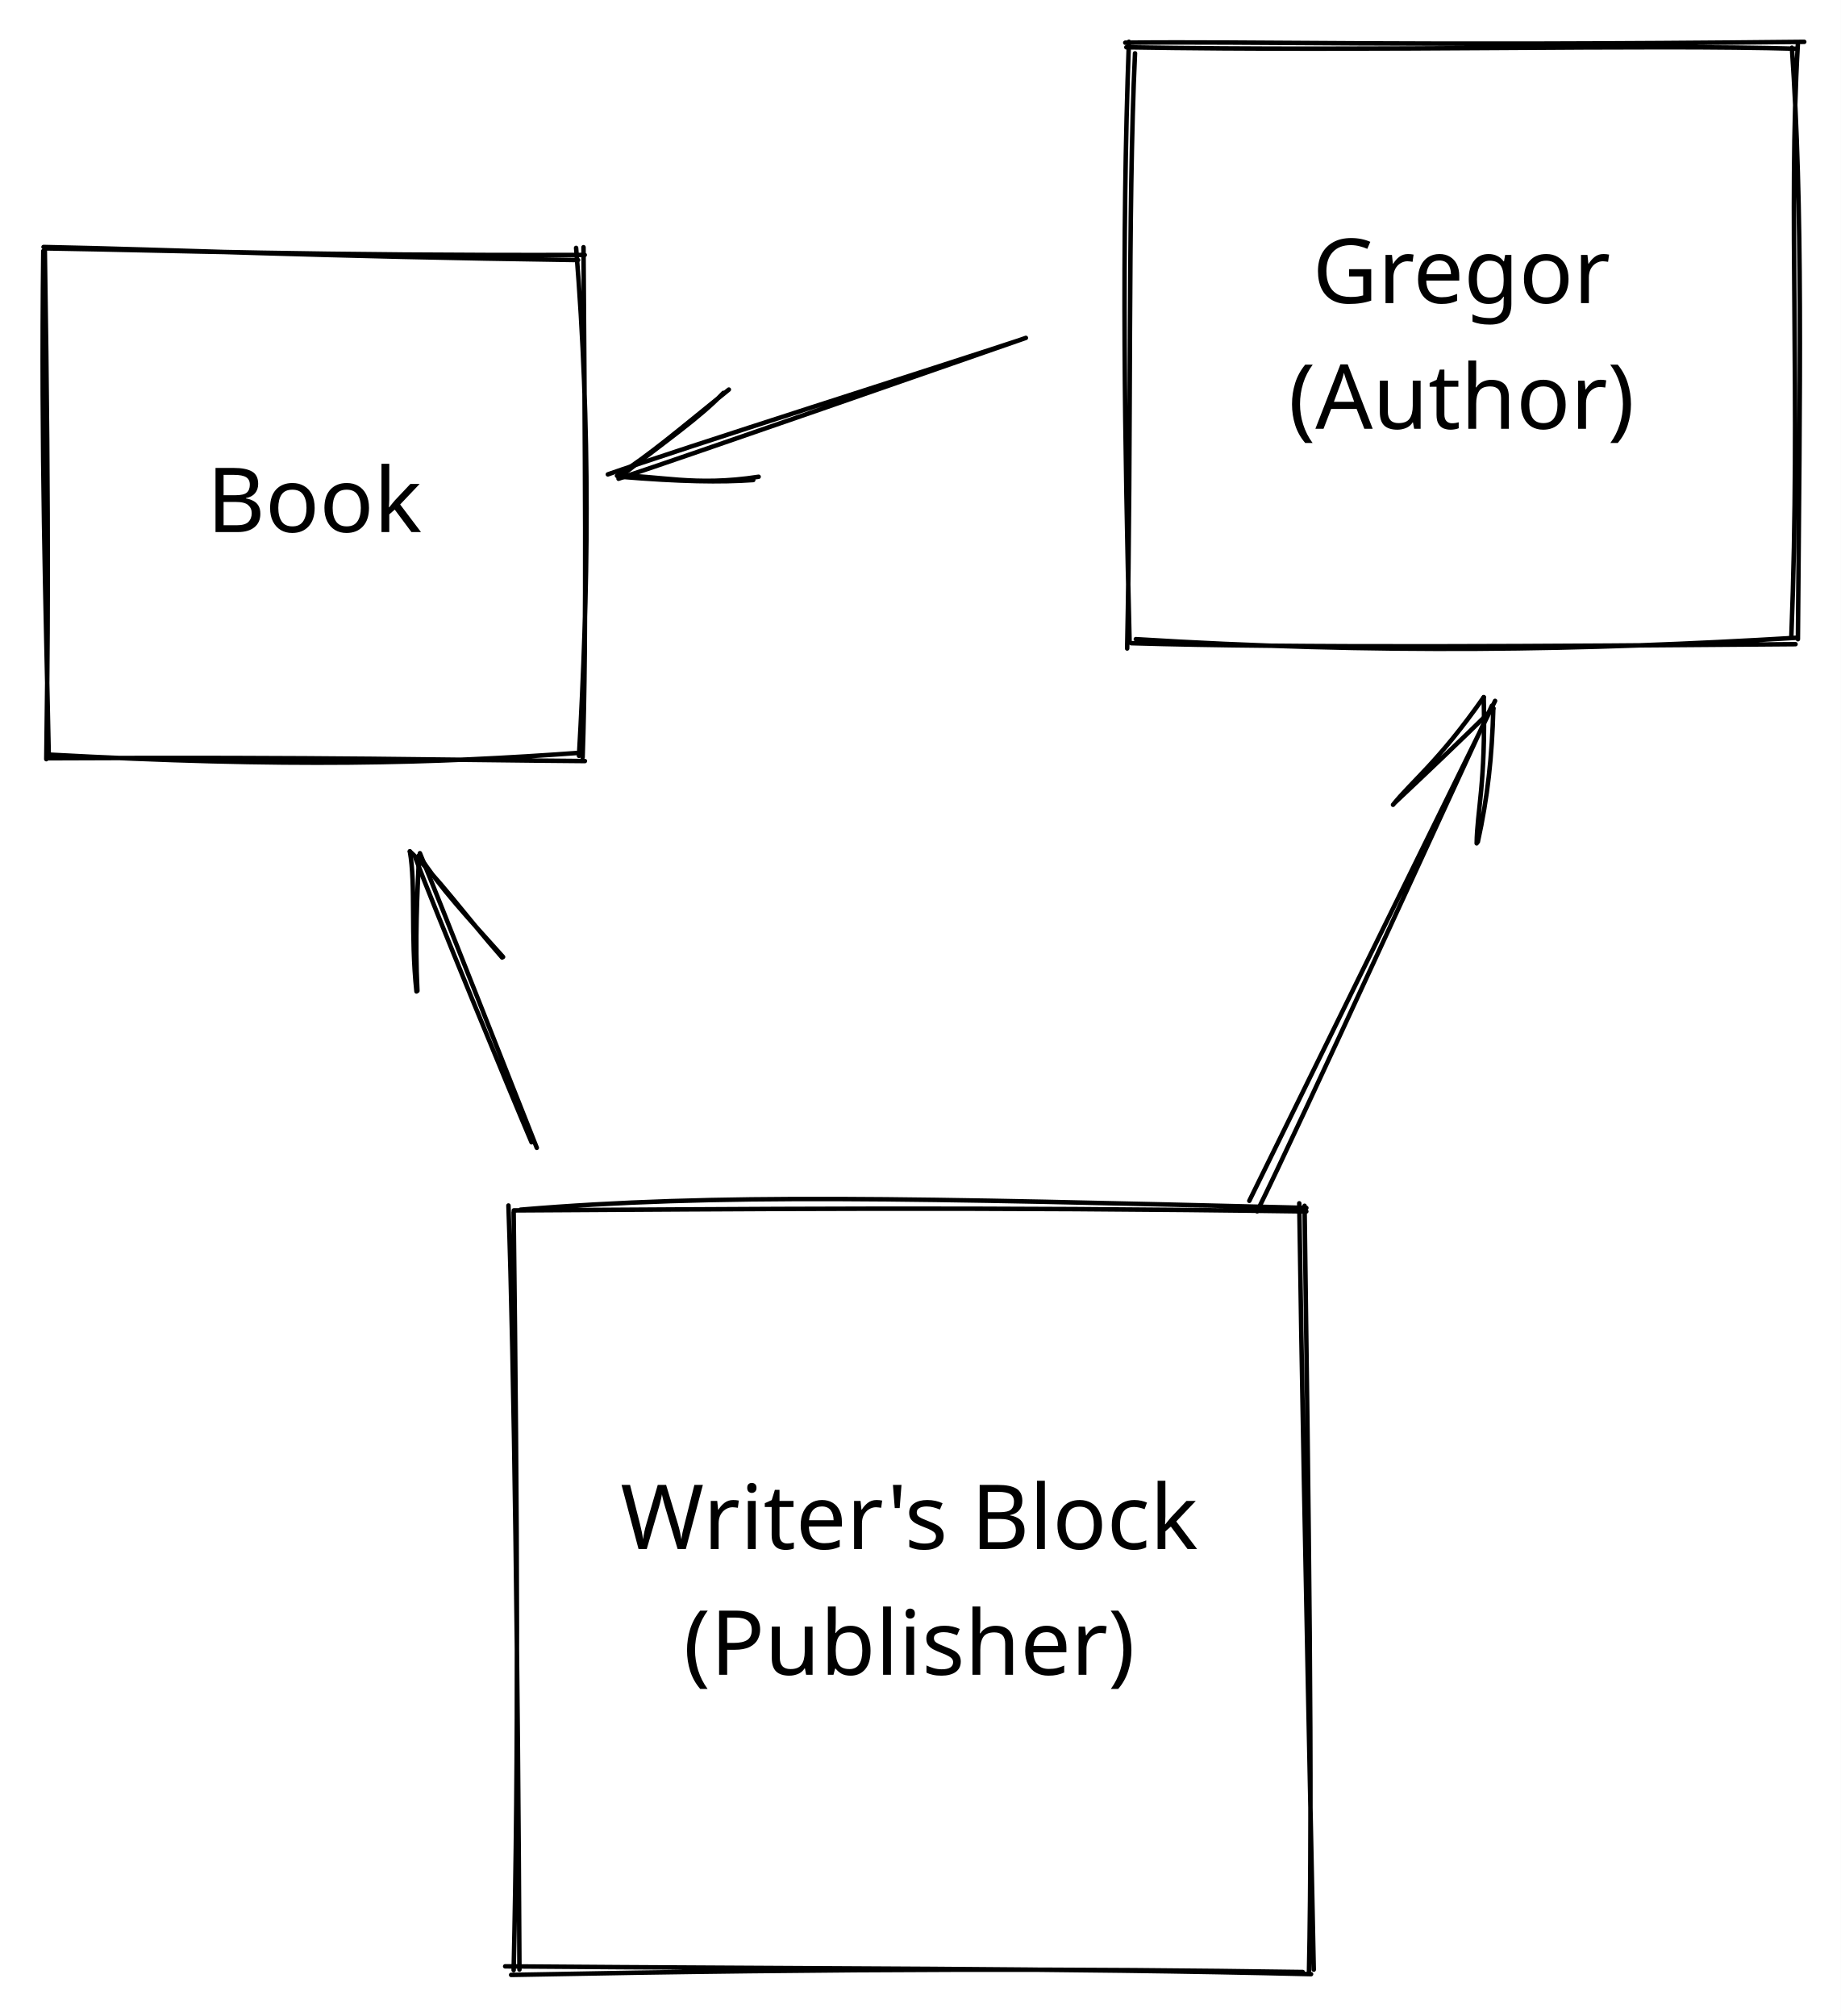
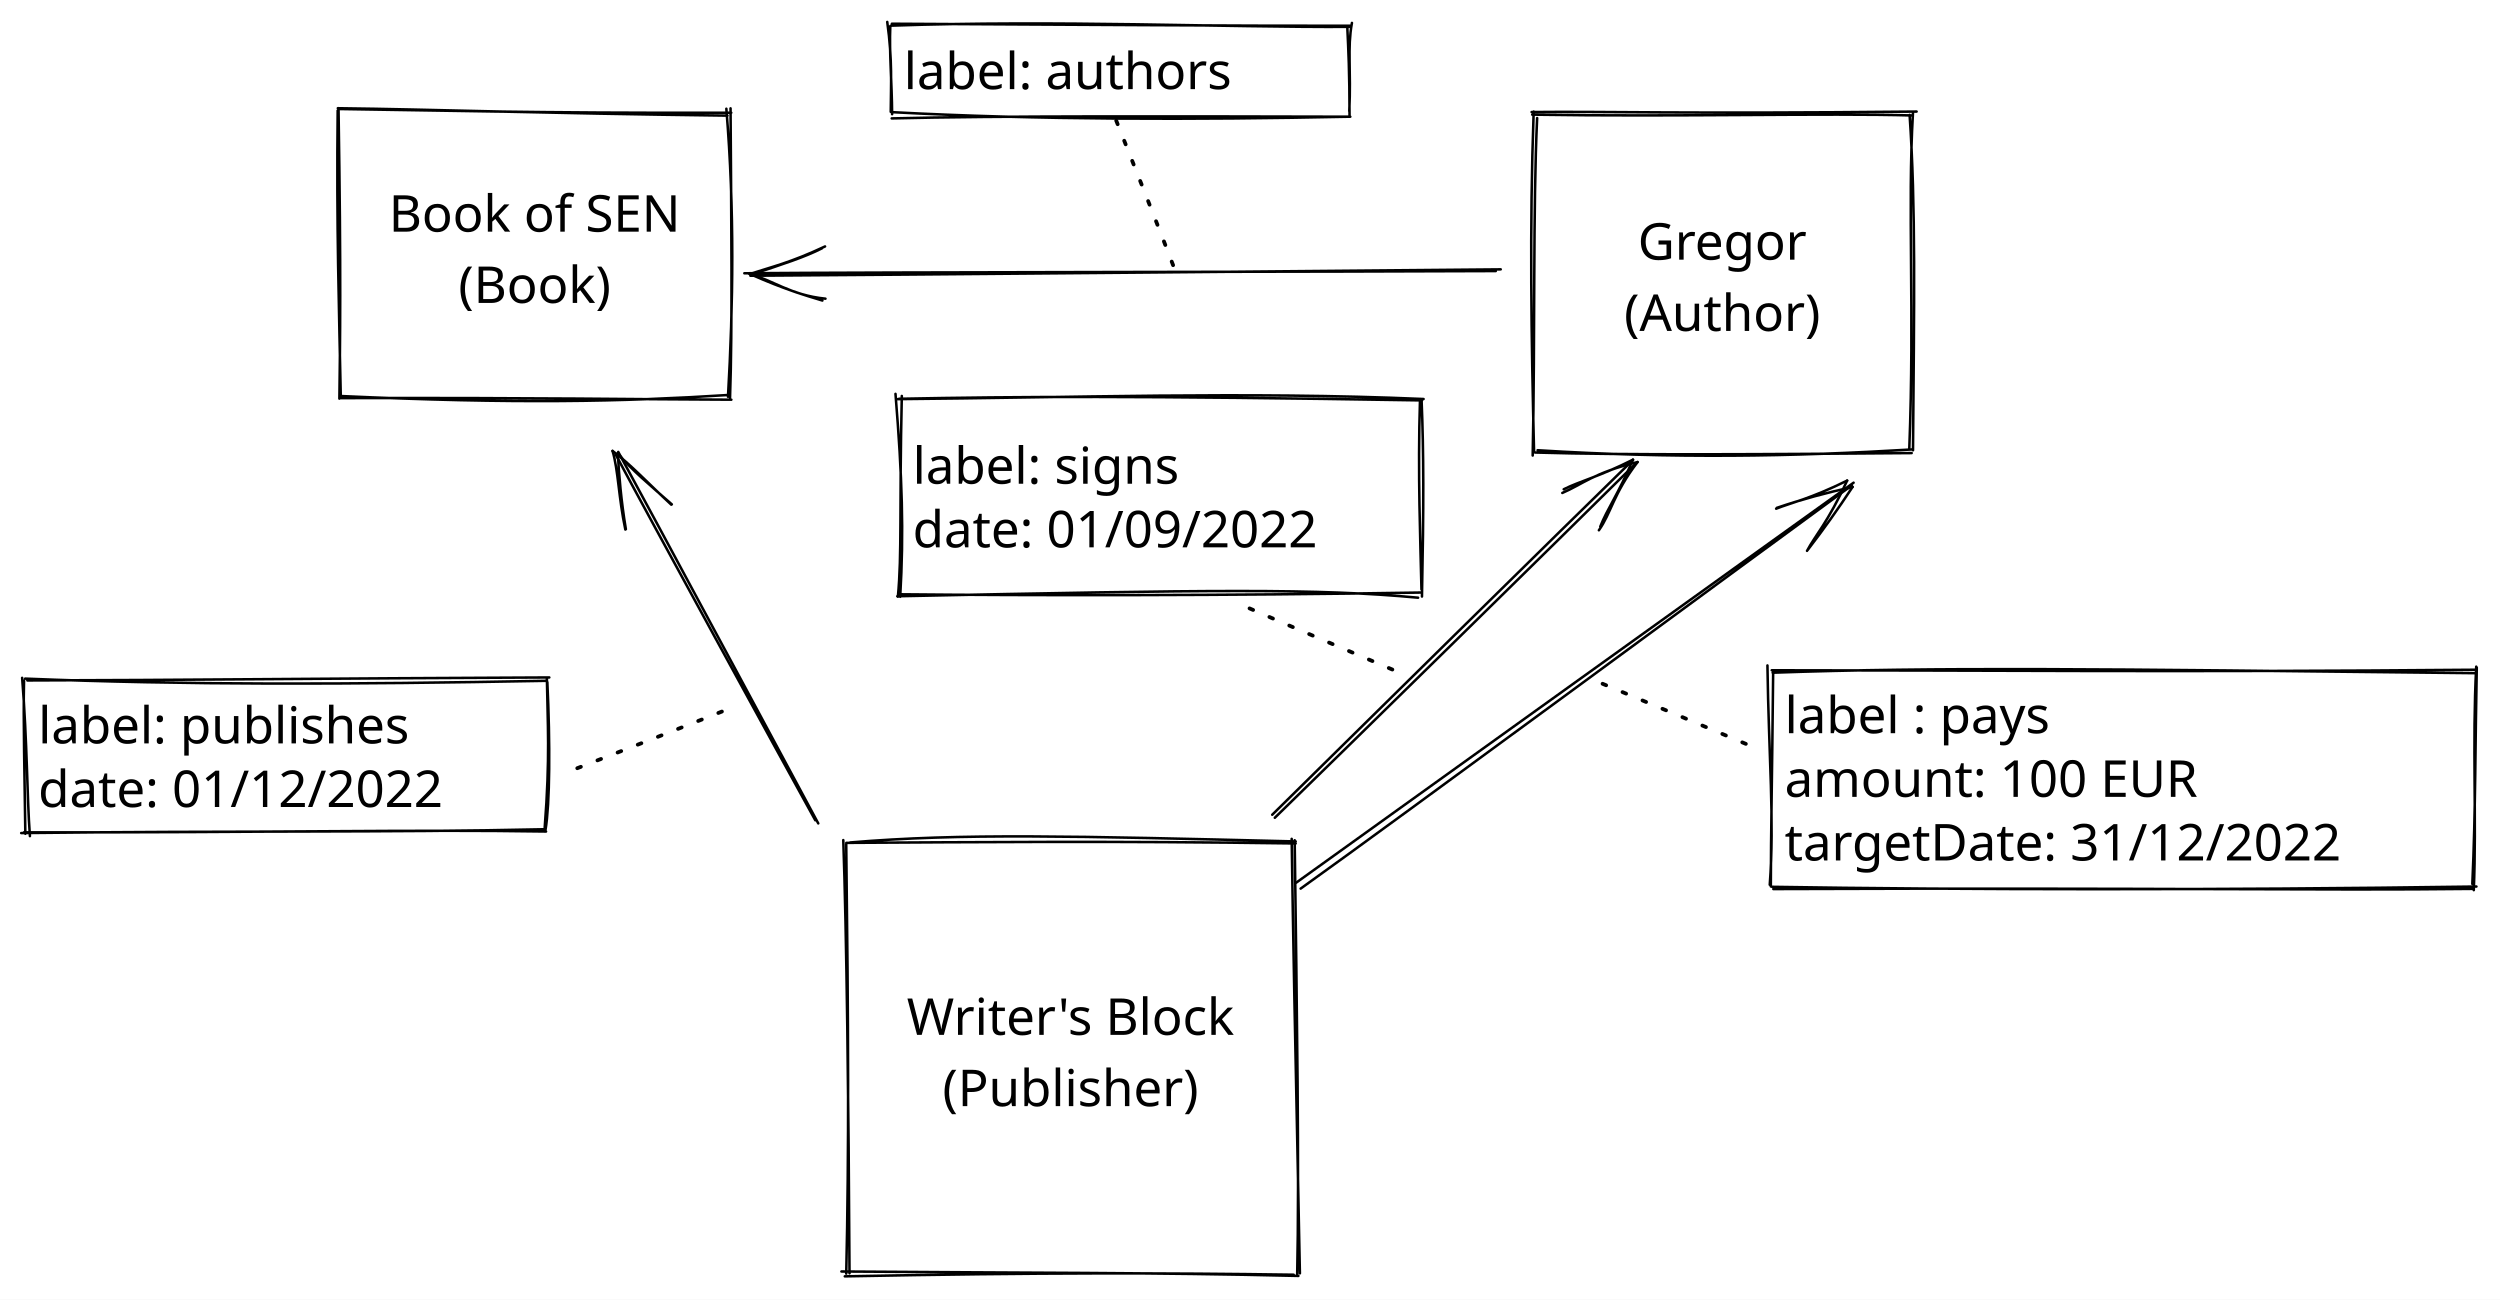
- <svg xmlns="http://www.w3.org/2000/svg" version="1.1" viewBox="0 0 410 449" width="410" height="449">
+ <svg xmlns="http://www.w3.org/2000/svg" version="1.1" viewBox="0 0 982 510.5" width="982" height="510.5">
  <defs>
    <style>
      @font-face {
        font-family: "Virgil";
        src: url("https://excalidraw.com/Virgil.woff2");
      }
      @font-face {
        font-family: "Cascadia";
        src: url("https://excalidraw.com/Cascadia.woff2");
      }
    </style>
  </defs>
-   <rect x="0" y="0" width="410" height="449" fill="#ffffff" />
-   <g stroke-linecap="round" transform="translate(10 56) rotate(0 60 56.5)">
-     <path d="M-0.3 -0.99 C29.36 -0.4, 60.17 1.11, 118.75 1.92 M0.24 -0.68 C29.1 -0.22, 59.43 0.95, 120.23 0.78 M118.31 -0.79 C121.6 39.58, 121.01 75.98, 118.95 112.34 M119.96 -0.94 C120.24 41.54, 120.72 85.36, 119.76 112.69 M119.8 111.61 C86.56 114.07, 54.03 114.95, 0.61 112.05 M120.27 113.5 C91.07 113.29, 62.58 112.57, 0.42 112.88 M0.31 113.08 C0.59 91.07, 1.02 65.38, -0.02 -0.54 M0.86 112.27 C0.2 78.68, -0.89 45.13, -0.36 -0.09" stroke="#000000" stroke-width="1" fill="none" />
+   <rect x="0" y="0" width="982" height="510.5" fill="#ffffff" />
+   <g stroke-linecap="round" transform="translate(133 43.5) rotate(0 77 56.5)">
+     <path d="M-0.3 -0.99 C37.79 -0.53, 77.03 0.98, 152.75 1.92 M0.24 -0.68 C37.44 -0.19, 76.1 0.98, 154.23 0.78 M152.31 -0.79 C155.6 39.58, 155.01 75.98, 152.95 112.34 M153.96 -0.94 C154.24 41.54, 154.72 85.36, 153.76 112.69 M153.8 111.61 C111.33 114.32, 69.56 115.19, 0.61 112.05 M154.27 113.5 C117.04 113.38, 80.52 112.66, 0.42 112.88 M0.31 113.08 C0.59 91.07, 1.02 65.38, -0.02 -0.54 M0.86 112.27 C0.2 78.68, -0.89 45.13, -0.36 -0.09" stroke="#000000" stroke-width="1" fill="none" />
  </g>
-   <g transform="translate(15 99.5) rotate(0 55 14)">
-     <text x="55" y="19" font-family="Virgil, Segoe UI Emoji" font-size="20px" fill="#000000" text-anchor="middle" style="white-space: pre;" direction="ltr">Book</text>
+   <g transform="translate(138 72) rotate(0 72 28)">
+     <text x="72" y="19" font-family="Virgil, Segoe UI Emoji" font-size="20px" fill="#000000" text-anchor="middle" style="white-space: pre;" direction="ltr">Book of SEN</text>
+     <text x="72" y="47" font-family="Virgil, Segoe UI Emoji" font-size="20px" fill="#000000" text-anchor="middle" style="white-space: pre;" direction="ltr">(Book)</text>
  </g>
-   <g stroke-linecap="round" transform="translate(251 10) rotate(0 74.5 66.5)">
+   <g stroke-linecap="round" transform="translate(602 44.5) rotate(0 74.5 66.5)">
    <path d="M-0.38 -0.49 C29.1 -0.82, 58.23 0.27, 150.84 -0.68 M-0.14 0.53 C56.67 1.47, 115.27 -0.13, 149.36 0.86 M149.41 0 C147.24 37.05, 150.07 77.14, 147.97 131.67 M148.09 0.62 C150.56 36.53, 149.89 74.65, 149.43 132.36 M149.3 132.03 C102.29 134.87, 55.04 135.65, 1.97 132.35 M148.9 133.47 C93.22 133.93, 37.71 134.35, 0.95 133.25 M0.04 134.43 C1.03 87.26, 0.14 36.95, 1.79 1.88 M0.58 133.01 C-0.49 89.01, -1.23 44.82, 0.43 -0.69" stroke="#000000" stroke-width="1" fill="none" />
  </g>
-   <g transform="translate(256 48.5) rotate(0 69.5 28)">
+   <g transform="translate(607 83) rotate(0 69.5 28)">
    <text x="69.5" y="19" font-family="Virgil, Segoe UI Emoji" font-size="20px" fill="#000000" text-anchor="middle" style="white-space: pre;" direction="ltr">Gregor </text>
    <text x="69.5" y="47" font-family="Virgil, Segoe UI Emoji" font-size="20px" fill="#000000" text-anchor="middle" style="white-space: pre;" direction="ltr">(Author)</text>
  </g>
-   <g stroke-linecap="round" transform="translate(114 269) rotate(0 88.5 85)">
+   <g stroke-linecap="round" transform="translate(332 330.5) rotate(0 88.5 85)">
    <path d="M1.92 0.42 C45.43 -3.23, 89.24 -2.13, 176.95 0.02 M0.44 0.58 C51.85 0.3, 103.11 -0.24, 176.94 0.81 M175.37 -1 C175.9 35.55, 176.56 71.2, 178.6 169.67 M176.55 -0.45 C177.43 65.03, 178.39 130.63, 177.53 170.41 M178 170.68 C121.44 169.3, 69.42 169.51, -1.49 168.94 M176.15 170.21 C126.46 169.49, 77.15 169.35, -0.16 170.85 M1.69 169.66 C1.37 104.3, 0.5 34.5, -0.76 -0.51 M0.4 169.78 C1.5 121.73, 1.25 71.02, 0.4 0.99" stroke="#000000" stroke-width="1" fill="none" />
  </g>
-   <g transform="translate(119 326) rotate(0 83.5 28)">
+   <g transform="translate(337 387.5) rotate(0 83.5 28)">
    <text x="83.5" y="19" font-family="Virgil, Segoe UI Emoji" font-size="20px" fill="#000000" text-anchor="middle" style="white-space: pre;" direction="ltr">Writer's Block </text>
    <text x="83.5" y="47" font-family="Virgil, Segoe UI Emoji" font-size="20px" fill="#000000" text-anchor="middle" style="white-space: pre;" direction="ltr">(Publisher)</text>
  </g>
  <g stroke-linecap="round">
-     <g transform="translate(279.105 268) rotate(0 26.50861 -55.05968)">
-       <path d="M-0.86 -0.55 C8.28 -19.11, 44.82 -93.48, 53.88 -111.9 M0.89 1.78 C10 -16.61, 44.53 -92.25, 53.17 -110.84" stroke="#000000" stroke-width="1" fill="none" />
+     <g transform="translate(510 347.271) rotate(0 108.6143 -77.94521)">
+       <path d="M-0.86 -0.55 C35.65 -26.74, 181.66 -131.63, 218.09 -157.67 M0.89 1.78 C37.37 -24.24, 181.37 -130.39, 217.38 -156.61" stroke="#000000" stroke-width="1" fill="none" />
    </g>
-     <g transform="translate(279.105 268) rotate(0 26.50861 -55.05968)">
-       <path d="M49.78 -80.17 C49.86 -87.32, 51.82 -93.58, 51.35 -112.72 M50.04 -80.5 C52.24 -90.49, 53.2 -99.43, 53.49 -110.24" stroke="#000000" stroke-width="1" fill="none" />
+     <g transform="translate(510 347.271) rotate(0 108.6143 -77.94521)">
+       <path d="M199.8 -130.9 C202.94 -136.87, 207.99 -142.05, 215.56 -158.49 M200.05 -131.23 C206.57 -139.72, 211.87 -147.15, 217.7 -156.01" stroke="#000000" stroke-width="1" fill="none" />
    </g>
-     <g transform="translate(279.105 268) rotate(0 26.50861 -55.05968)">
-       <path d="M31.15 -88.76 C35.24 -93.91, 41.25 -98.3, 51.35 -112.72 M31.4 -89.08 C39.26 -96.48, 45.92 -102.8, 53.49 -110.24" stroke="#000000" stroke-width="1" fill="none" />
+     <g transform="translate(510 347.271) rotate(0 108.6143 -77.94521)">
+       <path d="M187.67 -147.45 C193.37 -149.74, 201.05 -151.32, 215.56 -158.49 M187.92 -147.78 C198.08 -151.24, 207.09 -153.6, 217.7 -156.01" stroke="#000000" stroke-width="1" fill="none" />
    </g>
  </g>
  <g stroke-linecap="round">
-     <g transform="translate(227 75.19521) rotate(0 -45.07333 15.74692)">
-       <path d="M-0.47 0.73 C-15.9 5.85, -76.69 25.18, -91.62 30.46 M1.48 0.06 C-13.63 5.32, -73.93 26.35, -89.24 31.43" stroke="#000000" stroke-width="1" fill="none" />
+     <g transform="translate(588 105.7416) rotate(0 -147.0733 1.314457)">
+       <path d="M-0.47 0.73 C-49.9 1.04, -246.69 1.12, -295.62 1.6 M1.48 0.06 C-47.63 0.51, -243.93 2.3, -293.24 2.57" stroke="#000000" stroke-width="1" fill="none" />
    </g>
-     <g transform="translate(227 75.19521) rotate(0 -45.07333 15.74692)">
-       <path d="M-64.67 11.57 C-76.56 21.18, -82.1 25.93, -89.55 30.77 M-65.87 12.3 C-71.23 17.9, -78.62 22.9, -88.88 30.98" stroke="#000000" stroke-width="1" fill="none" />
+     <g transform="translate(588 105.7416) rotate(0 -147.0733 1.314457)">
+       <path d="M-263.92 -8.94 C-277.58 -2.52, -284.93 -0.92, -293.55 1.91 M-265.12 -8.21 C-271.76 -4.8, -280.4 -2.01, -292.88 2.12" stroke="#000000" stroke-width="1" fill="none" />
    </g>
-     <g transform="translate(227 75.19521) rotate(0 -45.07333 15.74692)">
-       <path d="M-58.04 30.99 C-72.39 33.22, -80.44 30.63, -89.55 30.77 M-59.24 31.72 C-66.4 32.23, -75.54 32.09, -88.88 30.98" stroke="#000000" stroke-width="1" fill="none" />
+     <g transform="translate(588 105.7416) rotate(0 -147.0733 1.314457)">
+       <path d="M-263.76 11.58 C-277.44 10.24, -284.84 4.07, -293.55 1.91 M-264.97 12.31 C-271.7 10.31, -280.38 7.68, -292.88 2.12" stroke="#000000" stroke-width="1" fill="none" />
    </g>
  </g>
  <g stroke-linecap="round">
-     <g transform="translate(119.0057 256) rotate(0 -12.97197 -33.17023)">
-       <path d="M0.55 -0.36 C-3.84 -11.35, -21.01 -55.19, -25.48 -65.98 M-0.62 -1.59 C-5.26 -12.46, -22.62 -54.59, -26.49 -64.96" stroke="#000000" stroke-width="1" fill="none" />
+     <g transform="translate(320.8638 323.7928) rotate(0 -39.2375 -73.31665)">
+       <path d="M0.55 -0.36 C-12.6 -24.73, -64.78 -122.11, -78.01 -146.27 M-0.62 -1.59 C-14.02 -25.84, -66.39 -121.5, -79.02 -145.25" stroke="#000000" stroke-width="1" fill="none" />
    </g>
-     <g transform="translate(119.0057 256) rotate(0 -12.97197 -33.17023)">
-       <path d="M-7.17 -42.74 C-15.62 -52.34, -21.53 -60.73, -27.72 -66.38 M-6.96 -42.87 C-14.6 -51.39, -21.14 -58.44, -25.67 -65.49" stroke="#000000" stroke-width="1" fill="none" />
+     <g transform="translate(320.8638 323.7928) rotate(0 -39.2375 -73.31665)">
+       <path d="M-57.18 -125.55 C-66.57 -134.2, -73.42 -141.65, -80.26 -146.67 M-56.97 -125.68 C-65.55 -133.26, -73.02 -139.37, -78.2 -145.79" stroke="#000000" stroke-width="1" fill="none" />
    </g>
-     <g transform="translate(119.0057 256) rotate(0 -12.97197 -33.17023)">
-       <path d="M-26.25 -35.19 C-27.58 -47.69, -26.39 -58.89, -27.72 -66.38 M-26.04 -35.32 C-26.6 -46.76, -26.08 -56.6, -25.67 -65.49" stroke="#000000" stroke-width="1" fill="none" />
+     <g transform="translate(320.8638 323.7928) rotate(0 -39.2375 -73.31665)">
+       <path d="M-75.23 -115.79 C-77.89 -128.16, -78.01 -139.24, -80.26 -146.67 M-75.02 -115.92 C-76.9 -127.23, -77.69 -136.95, -78.2 -145.79" stroke="#000000" stroke-width="1" fill="none" />
+     </g>
+   </g>
+   <g stroke-linecap="round" transform="translate(353.5 156.5) rotate(0 102.5 38.5)">
+     <path d="M-0.88 0.28 C66.6 -0.3, 135.81 -2.78, 205.68 0.23 M-0.35 0.14 C45.96 -0.75, 92.31 -1.09, 205.08 0.78 M204.27 0.64 C203.34 29.02, 204.45 56.87, 204.85 75.02 M204.9 0.67 C205.75 20.98, 205.77 42.24, 205.05 77.82 M203.52 78.28 C164.19 74.61, 123.23 75.12, -1.05 77.71 M204.44 76.25 C128.27 77.53, 50.81 77.44, -0.51 76.93 M0.1 77.92 C1.58 52.53, 0.91 31.08, -1.75 -1.79 M-0.81 77.9 C0.8 60.82, -0.27 43.89, 0.73 -0.97" stroke="#000000" stroke-width="1" fill="none" />
+   </g>
+   <g transform="translate(358.5 170) rotate(0 97.5 25)">
+     <text x="0" y="20" font-family="Cascadia, Segoe UI Emoji" font-size="20px" fill="#000000" text-anchor="start" style="white-space: pre;" direction="ltr">label: signs</text>
+     <text x="0" y="45" font-family="Cascadia, Segoe UI Emoji" font-size="20px" fill="#000000" text-anchor="start" style="white-space: pre;" direction="ltr">date: 01/09/2022</text>
+   </g>
+   <g stroke-linecap="round">
+     <g transform="translate(629.5 268.5) rotate(0 30.32098 12.80996)">
+       <path d="M0 0.09 C10.26 4.33, 50.57 21.25, 60.64 25.53" stroke="#000000" stroke-width="1.5" fill="none" stroke-dasharray="1.5 7" />
+     </g>
+   </g>
+   <g stroke-linecap="round">
+     <g transform="translate(499.9001 321.5) rotate(0 71.07838 -70.56532)">
+       <path d="M0.85 -0.28 C24.71 -23.48, 118.79 -115.82, 142.33 -139.17 M-0.17 -1.47 C23.65 -25.01, 117.98 -117.89, 141.56 -140.85" stroke="#000000" stroke-width="1" fill="none" />
+     </g>
+     <g transform="translate(499.9001 321.5) rotate(0 71.07838 -70.56532)">
+       <path d="M128.14 -113.21 C132.92 -119.87, 133.84 -127.59, 143.34 -140.01 M128.69 -114.66 C131.37 -121.54, 135.63 -127.16, 141.51 -140.93" stroke="#000000" stroke-width="1" fill="none" />
+     </g>
+     <g transform="translate(499.9001 321.5) rotate(0 71.07838 -70.56532)">
+       <path d="M113.78 -127.87 C121.8 -131.31, 125.97 -135.72, 143.34 -140.01 M114.33 -129.31 C120.58 -132.46, 128.49 -134.36, 141.51 -140.93" stroke="#000000" stroke-width="1" fill="none" />
+     </g>
+   </g>
+   <g stroke-linecap="round" transform="translate(696 263) rotate(0 138 42.5)">
+     <path d="M0.3 1.24 C64.68 -1.01, 126.6 -0.29, 275.97 1.42 M-0.05 0.28 C79.91 0.27, 161.52 1.12, 276.57 0.07 M276.66 -1.14 C275.07 29.04, 276.86 59.38, 275.7 86.65 M276.88 -0.78 C276.29 26.55, 276.44 55.74, 275.13 84.2 M275.15 86.15 C215.04 86.87, 155.7 85.64, 0.56 86.22 M276.74 85.23 C174.12 86.7, 73.04 86.52, 0.01 85.34 M-0.84 84.53 C1.05 58.98, -1.25 34.34, -1.75 -1.61 M-0.42 85.2 C-0.39 63.2, 0.08 43.67, 0.5 0.73" stroke="#000000" stroke-width="1" fill="none" />
+   </g>
+   <g transform="translate(701 268) rotate(0 133 37.5)">
+     <text x="0" y="20" font-family="Cascadia, Segoe UI Emoji" font-size="20px" fill="#000000" text-anchor="start" style="white-space: pre;" direction="ltr">label : pays</text>
+     <text x="0" y="45" font-family="Cascadia, Segoe UI Emoji" font-size="20px" fill="#000000" text-anchor="start" style="white-space: pre;" direction="ltr">amount: 100 EUR</text>
+     <text x="0" y="70" font-family="Cascadia, Segoe UI Emoji" font-size="20px" fill="#000000" text-anchor="start" style="white-space: pre;" direction="ltr">targetDate: 31/12/2022</text>
+   </g>
+   <g stroke-linecap="round">
+     <g transform="translate(491.5 239.5) rotate(0 29.58376 12.43106)">
+       <path d="M-0.67 -0.52 C9.22 3.87, 49.8 21.1, 59.84 25.38" stroke="#000000" stroke-width="1.5" fill="none" stroke-dasharray="1.5 7" />
+     </g>
+   </g>
+   <g stroke-linecap="round" transform="translate(350 10) rotate(0 90 17.5)">
+     <path d="M-0.05 0.08 C65.51 -2.21, 130.39 0.79, 179.9 0.56 M0.33 -0.68 C68.97 -0.34, 135.66 0.19, 180.64 0.12 M181.04 -1 C179.19 9.12, 180.78 17.43, 180 33.65 M179.21 0.5 C179.66 10.07, 180.06 17.56, 180.1 35.58 M180.39 35.84 C111.3 35.68, 41.16 35.47, 0.26 36.51 M180.12 35.84 C118.81 37.11, 57.73 37.12, 0.1 34.04 M-0.12 33.92 C-0.06 23.28, 0.6 13.68, -1.49 -1.38 M0.42 34.85 C0.36 22.54, -0.74 10.81, -0.29 0.21" stroke="#000000" stroke-width="1" fill="none" />
+   </g>
+   <g transform="translate(355 15) rotate(0 85 12.5)">
+     <text x="0" y="20" font-family="Cascadia, Segoe UI Emoji" font-size="20px" fill="#000000" text-anchor="start" style="white-space: pre;" direction="ltr">label: authors</text>
+   </g>
+   <g stroke-linecap="round">
+     <g transform="translate(437.5 48.5) rotate(0 12.19438 27.44655)">
+       <path d="M0.96 -1.11 C4.75 8.26, 19.78 46.27, 23.42 56" stroke="#000000" stroke-width="1.5" fill="none" stroke-dasharray="1.5 7" />
+     </g>
+   </g>
+   <g stroke-linecap="round" transform="translate(10 267) rotate(0 102.5 30)">
+     <path d="M0.75 0.28 C58.94 0.18, 117.68 -0.54, 205.76 -0.9 M-0.12 -0.44 C62.47 2.1, 125.89 1.91, 204.81 0.42 M204.81 -0.81 C205.08 17.01, 206.11 30.38, 203.96 58.04 M205 0.95 C206.14 24.9, 206.02 48.78, 204.25 59.14 M203.56 58.73 C143.81 60.09, 81.42 59.24, -1.67 60.23 M204.48 59.62 C151.21 58.77, 98.54 60.07, -0.64 59.95 M1.75 61.43 C0.57 45.35, 0.76 25.34, -1.3 -0.74 M-0.05 60.51 C-0.31 37.99, -0.92 16.16, -0.56 0.36" stroke="#000000" stroke-width="1" fill="none" />
+   </g>
+   <g transform="translate(15 272) rotate(0 97.5 25)">
+     <text x="0" y="20" font-family="Cascadia, Segoe UI Emoji" font-size="20px" fill="#000000" text-anchor="start" style="white-space: pre;" direction="ltr">label: publishes</text>
+     <text x="0" y="45" font-family="Cascadia, Segoe UI Emoji" font-size="20px" fill="#000000" text-anchor="start" style="white-space: pre;" direction="ltr">date: 01/12/2022</text>
+   </g>
+   <g stroke-linecap="round">
+     <g transform="translate(227.5 301.5) rotate(0 29.55843 -11.63264)">
+       <path d="M-0.74 0.25 C9.05 -3.5, 49.62 -19.37, 59.86 -23.51" stroke="#000000" stroke-width="1.5" fill="none" stroke-dasharray="1.5 7" />
    </g>
  </g>
</svg>
